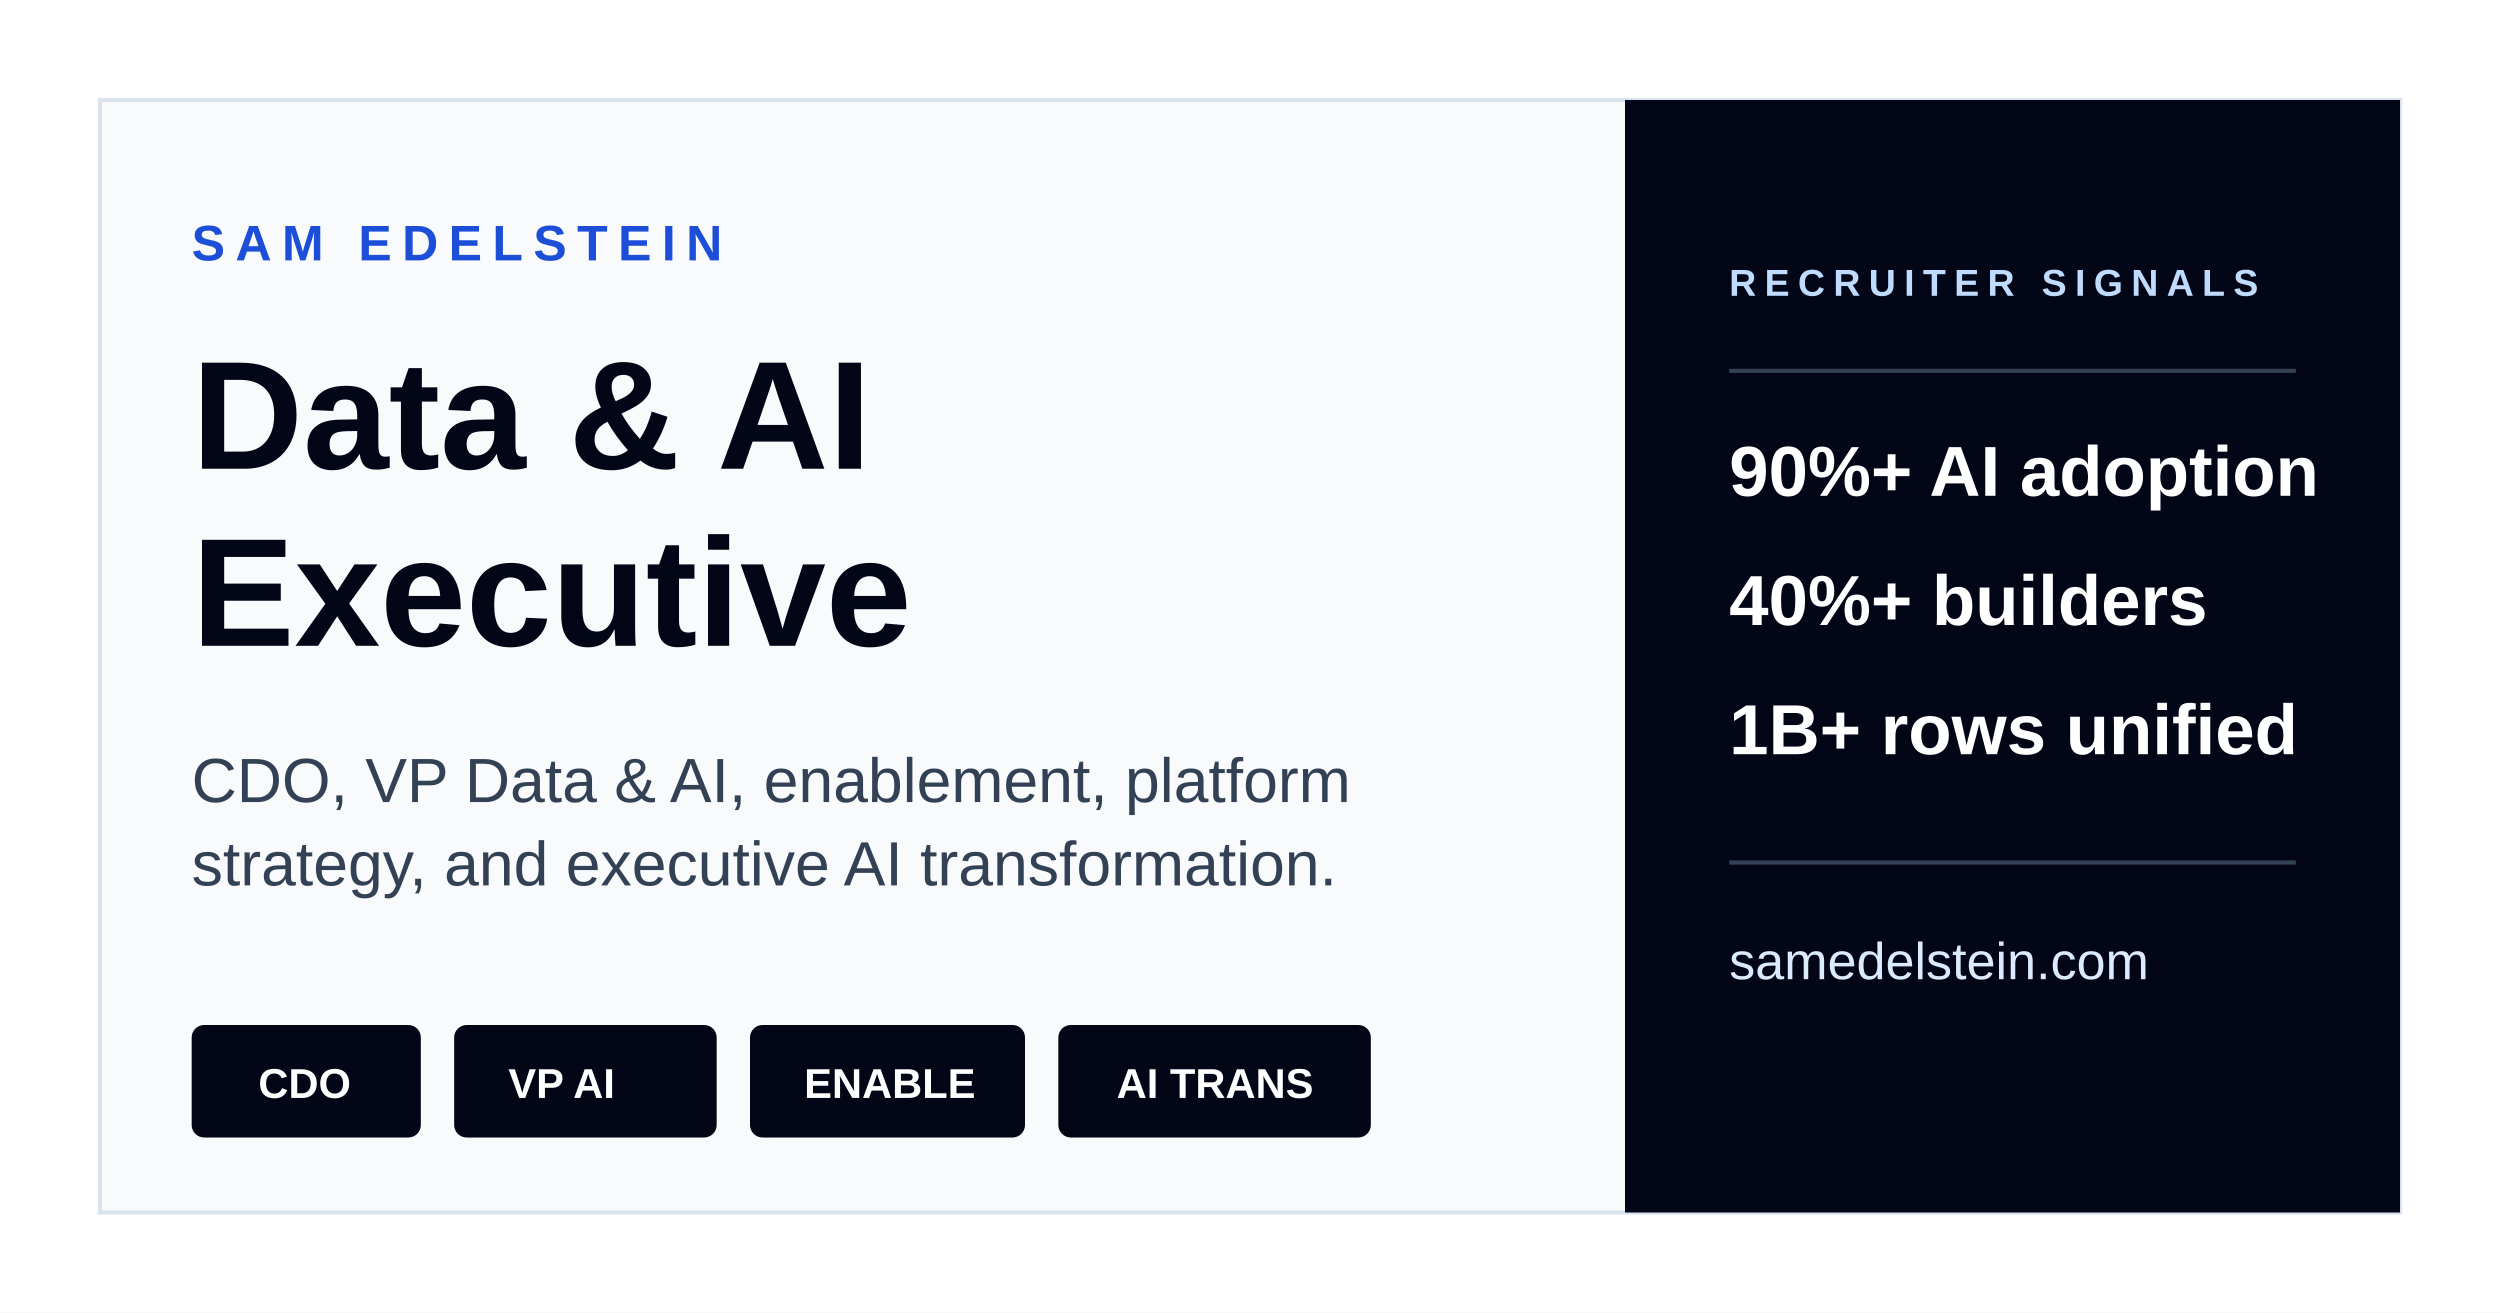
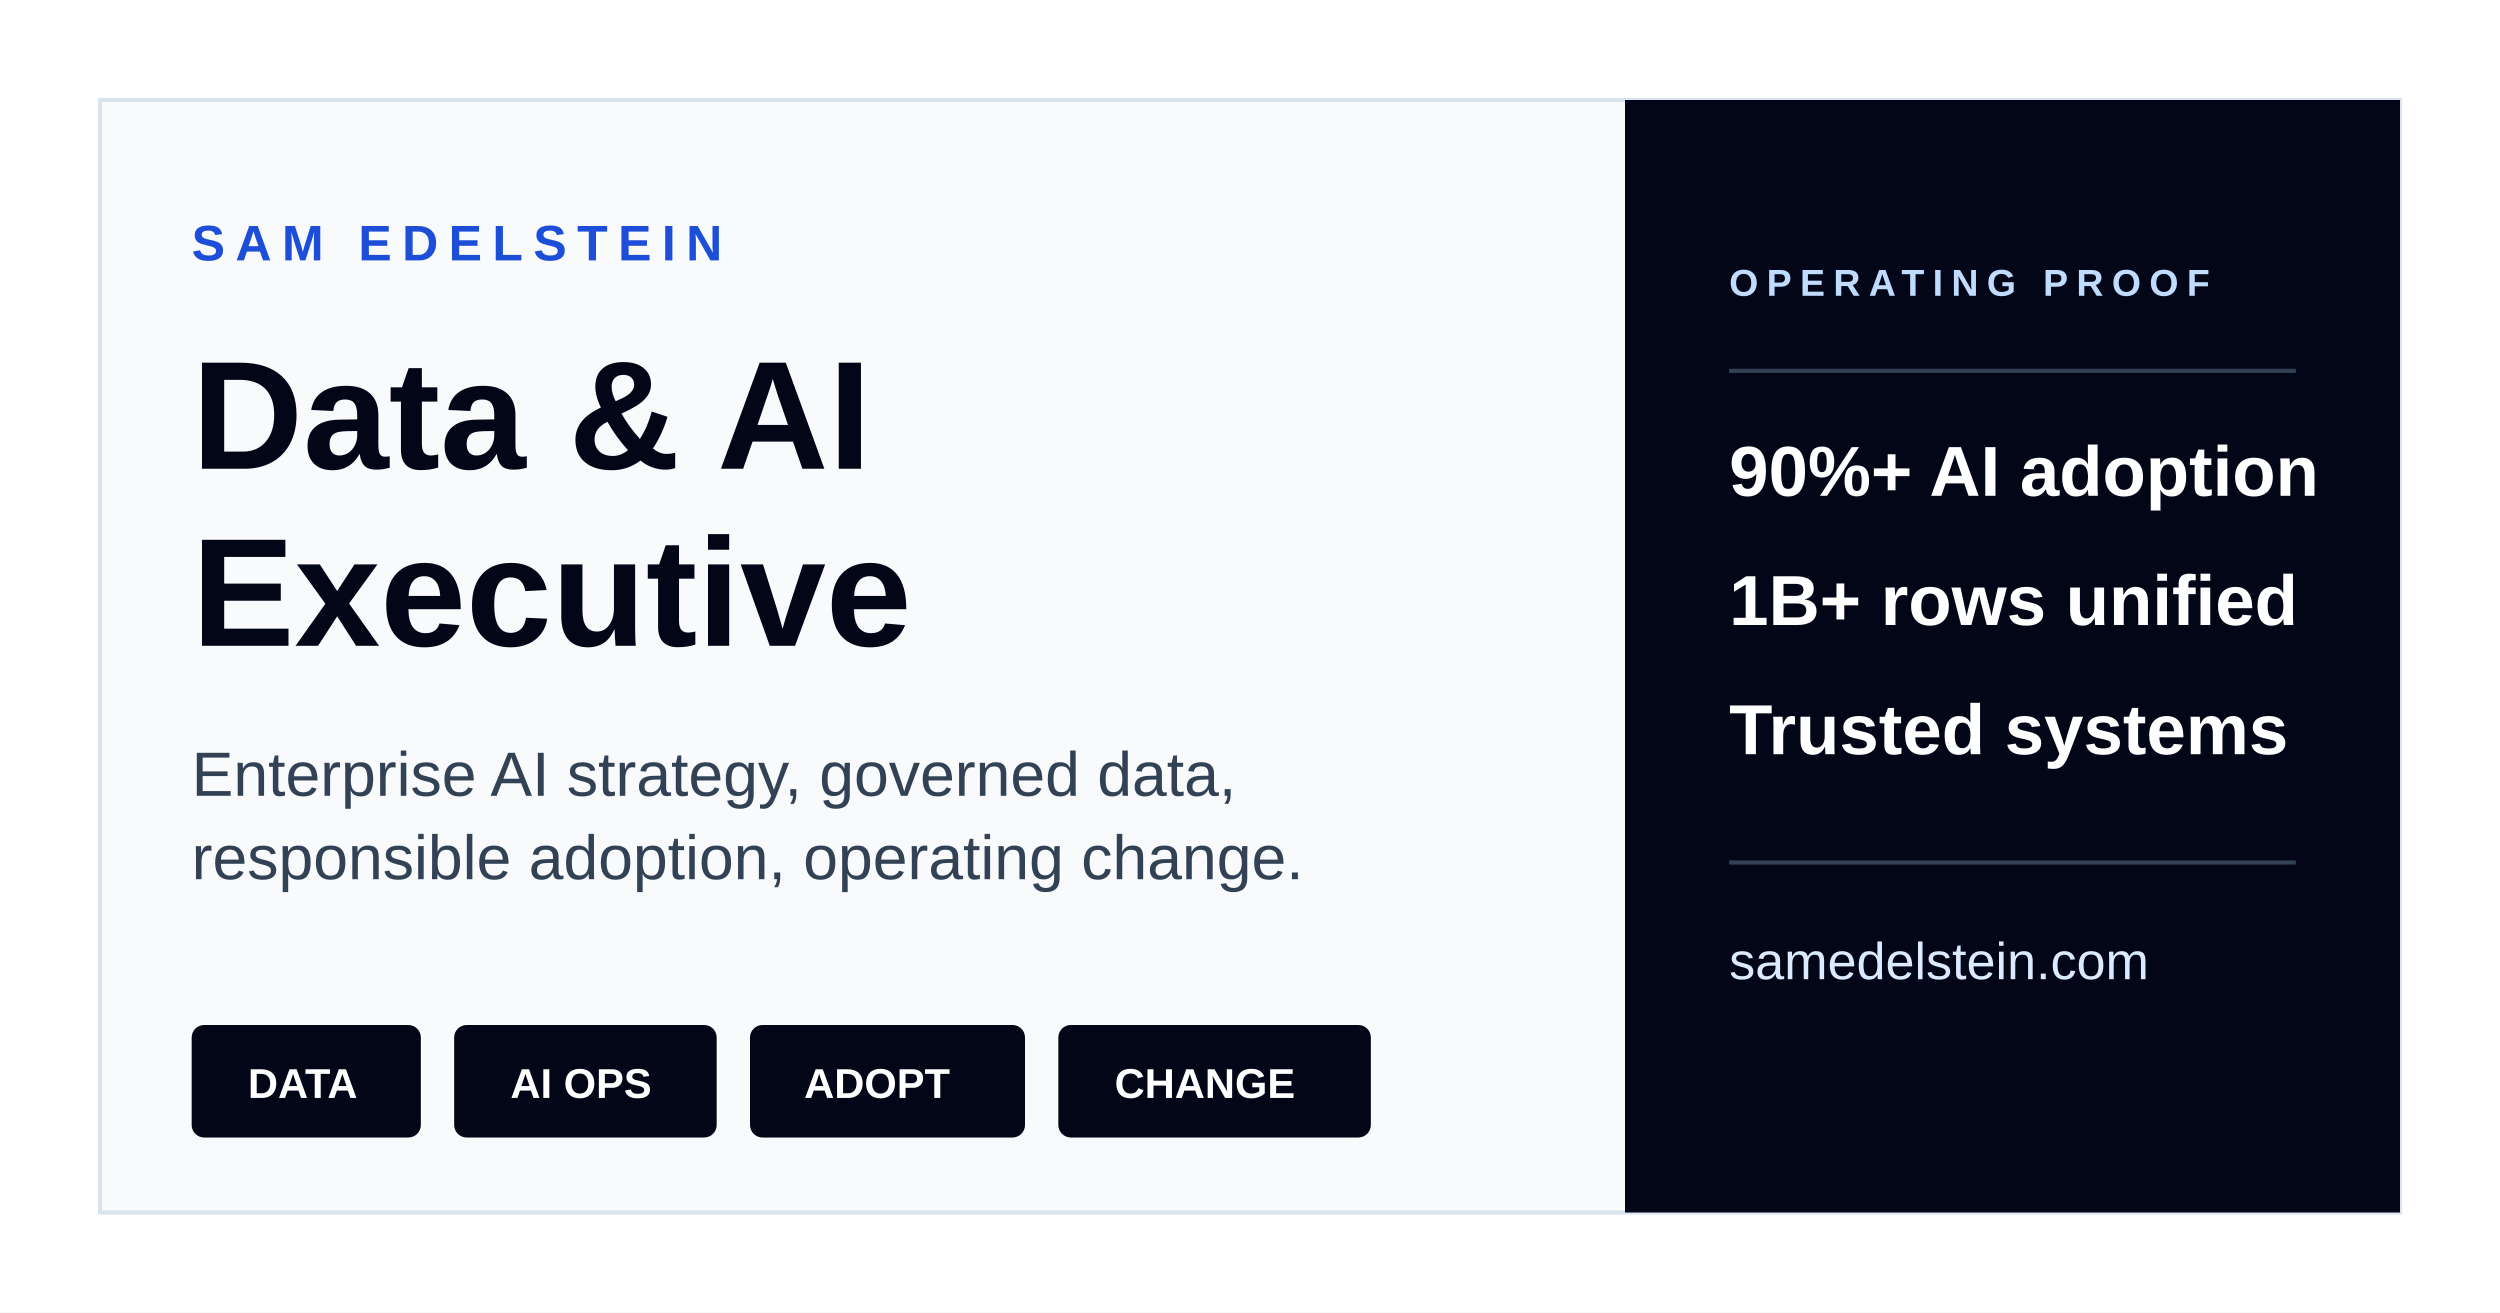
<svg xmlns="http://www.w3.org/2000/svg" width="1200" height="630" viewBox="0 0 1200 630" role="img" aria-labelledby="title desc">
  <rect width="1200" height="630" fill="#ffffff" />
  <rect x="48" y="48" width="1104" height="534" fill="#f8fafc" stroke="#dbe3ef" stroke-width="2" />
  <rect x="780" y="48" width="372" height="534" fill="#020617" />
  <text x="92" y="125" fill="#1d4ed8" font-family="Arial, Helvetica, sans-serif" font-size="24" font-weight="700" letter-spacing="5">SAM EDELSTEIN</text>
  <text x="92" y="225" fill="#020617" font-family="Arial, Helvetica, sans-serif" font-size="74" font-weight="700">Data &amp; AI</text>
  <text x="92" y="310" fill="#020617" font-family="Arial, Helvetica, sans-serif" font-size="74" font-weight="700">Executive</text>
-   <text x="92" y="385" fill="#334155" font-family="Arial, Helvetica, sans-serif" font-size="30">CDO, VP Data &amp; AI, enablement, platform</text>
-   <text x="92" y="425" fill="#334155" font-family="Arial, Helvetica, sans-serif" font-size="30">strategy, and executive AI transformation.</text>
+   <text x="92" y="382" fill="#334155" font-family="Arial, Helvetica, sans-serif" font-size="30">Enterprise AI strategy, governed data,</text>
+   <text x="92" y="422" fill="#334155" font-family="Arial, Helvetica, sans-serif" font-size="30">responsible adoption, operating change.</text>
  <g fill="#020617">
    <rect x="92" y="492" width="110" height="54" rx="6" />
    <rect x="218" y="492" width="126" height="54" rx="6" />
    <rect x="360" y="492" width="132" height="54" rx="6" />
    <rect x="508" y="492" width="150" height="54" rx="6" />
  </g>
-   <text x="124" y="527" fill="#ffffff" font-family="Arial, Helvetica, sans-serif" font-size="20" font-weight="700">CDO</text>
-   <text x="244" y="527" fill="#ffffff" font-family="Arial, Helvetica, sans-serif" font-size="20" font-weight="700">VP AI</text>
-   <text x="386" y="527" fill="#ffffff" font-family="Arial, Helvetica, sans-serif" font-size="20" font-weight="700">ENABLE</text>
-   <text x="536" y="527" fill="#ffffff" font-family="Arial, Helvetica, sans-serif" font-size="20" font-weight="700">AI TRANS</text>
-   <text x="830" y="142" fill="#bfdbfe" font-family="Arial, Helvetica, sans-serif" font-size="18" font-weight="700" letter-spacing="4">RECRUITER SIGNALS</text>
+   <text x="119" y="527" fill="#ffffff" font-family="Arial, Helvetica, sans-serif" font-size="20" font-weight="700">DATA</text>
+   <text x="245" y="527" fill="#ffffff" font-family="Arial, Helvetica, sans-serif" font-size="20" font-weight="700">AI OPS</text>
+   <text x="386" y="527" fill="#ffffff" font-family="Arial, Helvetica, sans-serif" font-size="20" font-weight="700">ADOPT</text>
+   <text x="535" y="527" fill="#ffffff" font-family="Arial, Helvetica, sans-serif" font-size="20" font-weight="700">CHANGE</text>
+   <text x="830" y="142" fill="#bfdbfe" font-family="Arial, Helvetica, sans-serif" font-size="18" font-weight="700" letter-spacing="4">OPERATING PROOF</text>
  <line x1="830" y1="178" x2="1102" y2="178" stroke="#334155" stroke-width="2" />
  <text x="830" y="238" fill="#ffffff" font-family="Arial, Helvetica, sans-serif" font-size="34" font-weight="700">90%+ AI adoption</text>
-   <text x="830" y="300" fill="#ffffff" font-family="Arial, Helvetica, sans-serif" font-size="34" font-weight="700">40%+ builders</text>
-   <text x="830" y="362" fill="#ffffff" font-family="Arial, Helvetica, sans-serif" font-size="34" font-weight="700">1B+ rows unified</text>
+   <text x="830" y="300" fill="#ffffff" font-family="Arial, Helvetica, sans-serif" font-size="34" font-weight="700">1B+ rows unified</text>
+   <text x="830" y="362" fill="#ffffff" font-family="Arial, Helvetica, sans-serif" font-size="34" font-weight="700">Trusted systems</text>
  <line x1="830" y1="414" x2="1102" y2="414" stroke="#334155" stroke-width="2" />
  <text x="830" y="470" fill="#dbeafe" font-family="Arial, Helvetica, sans-serif" font-size="25">samedelstein.com</text>
</svg>
